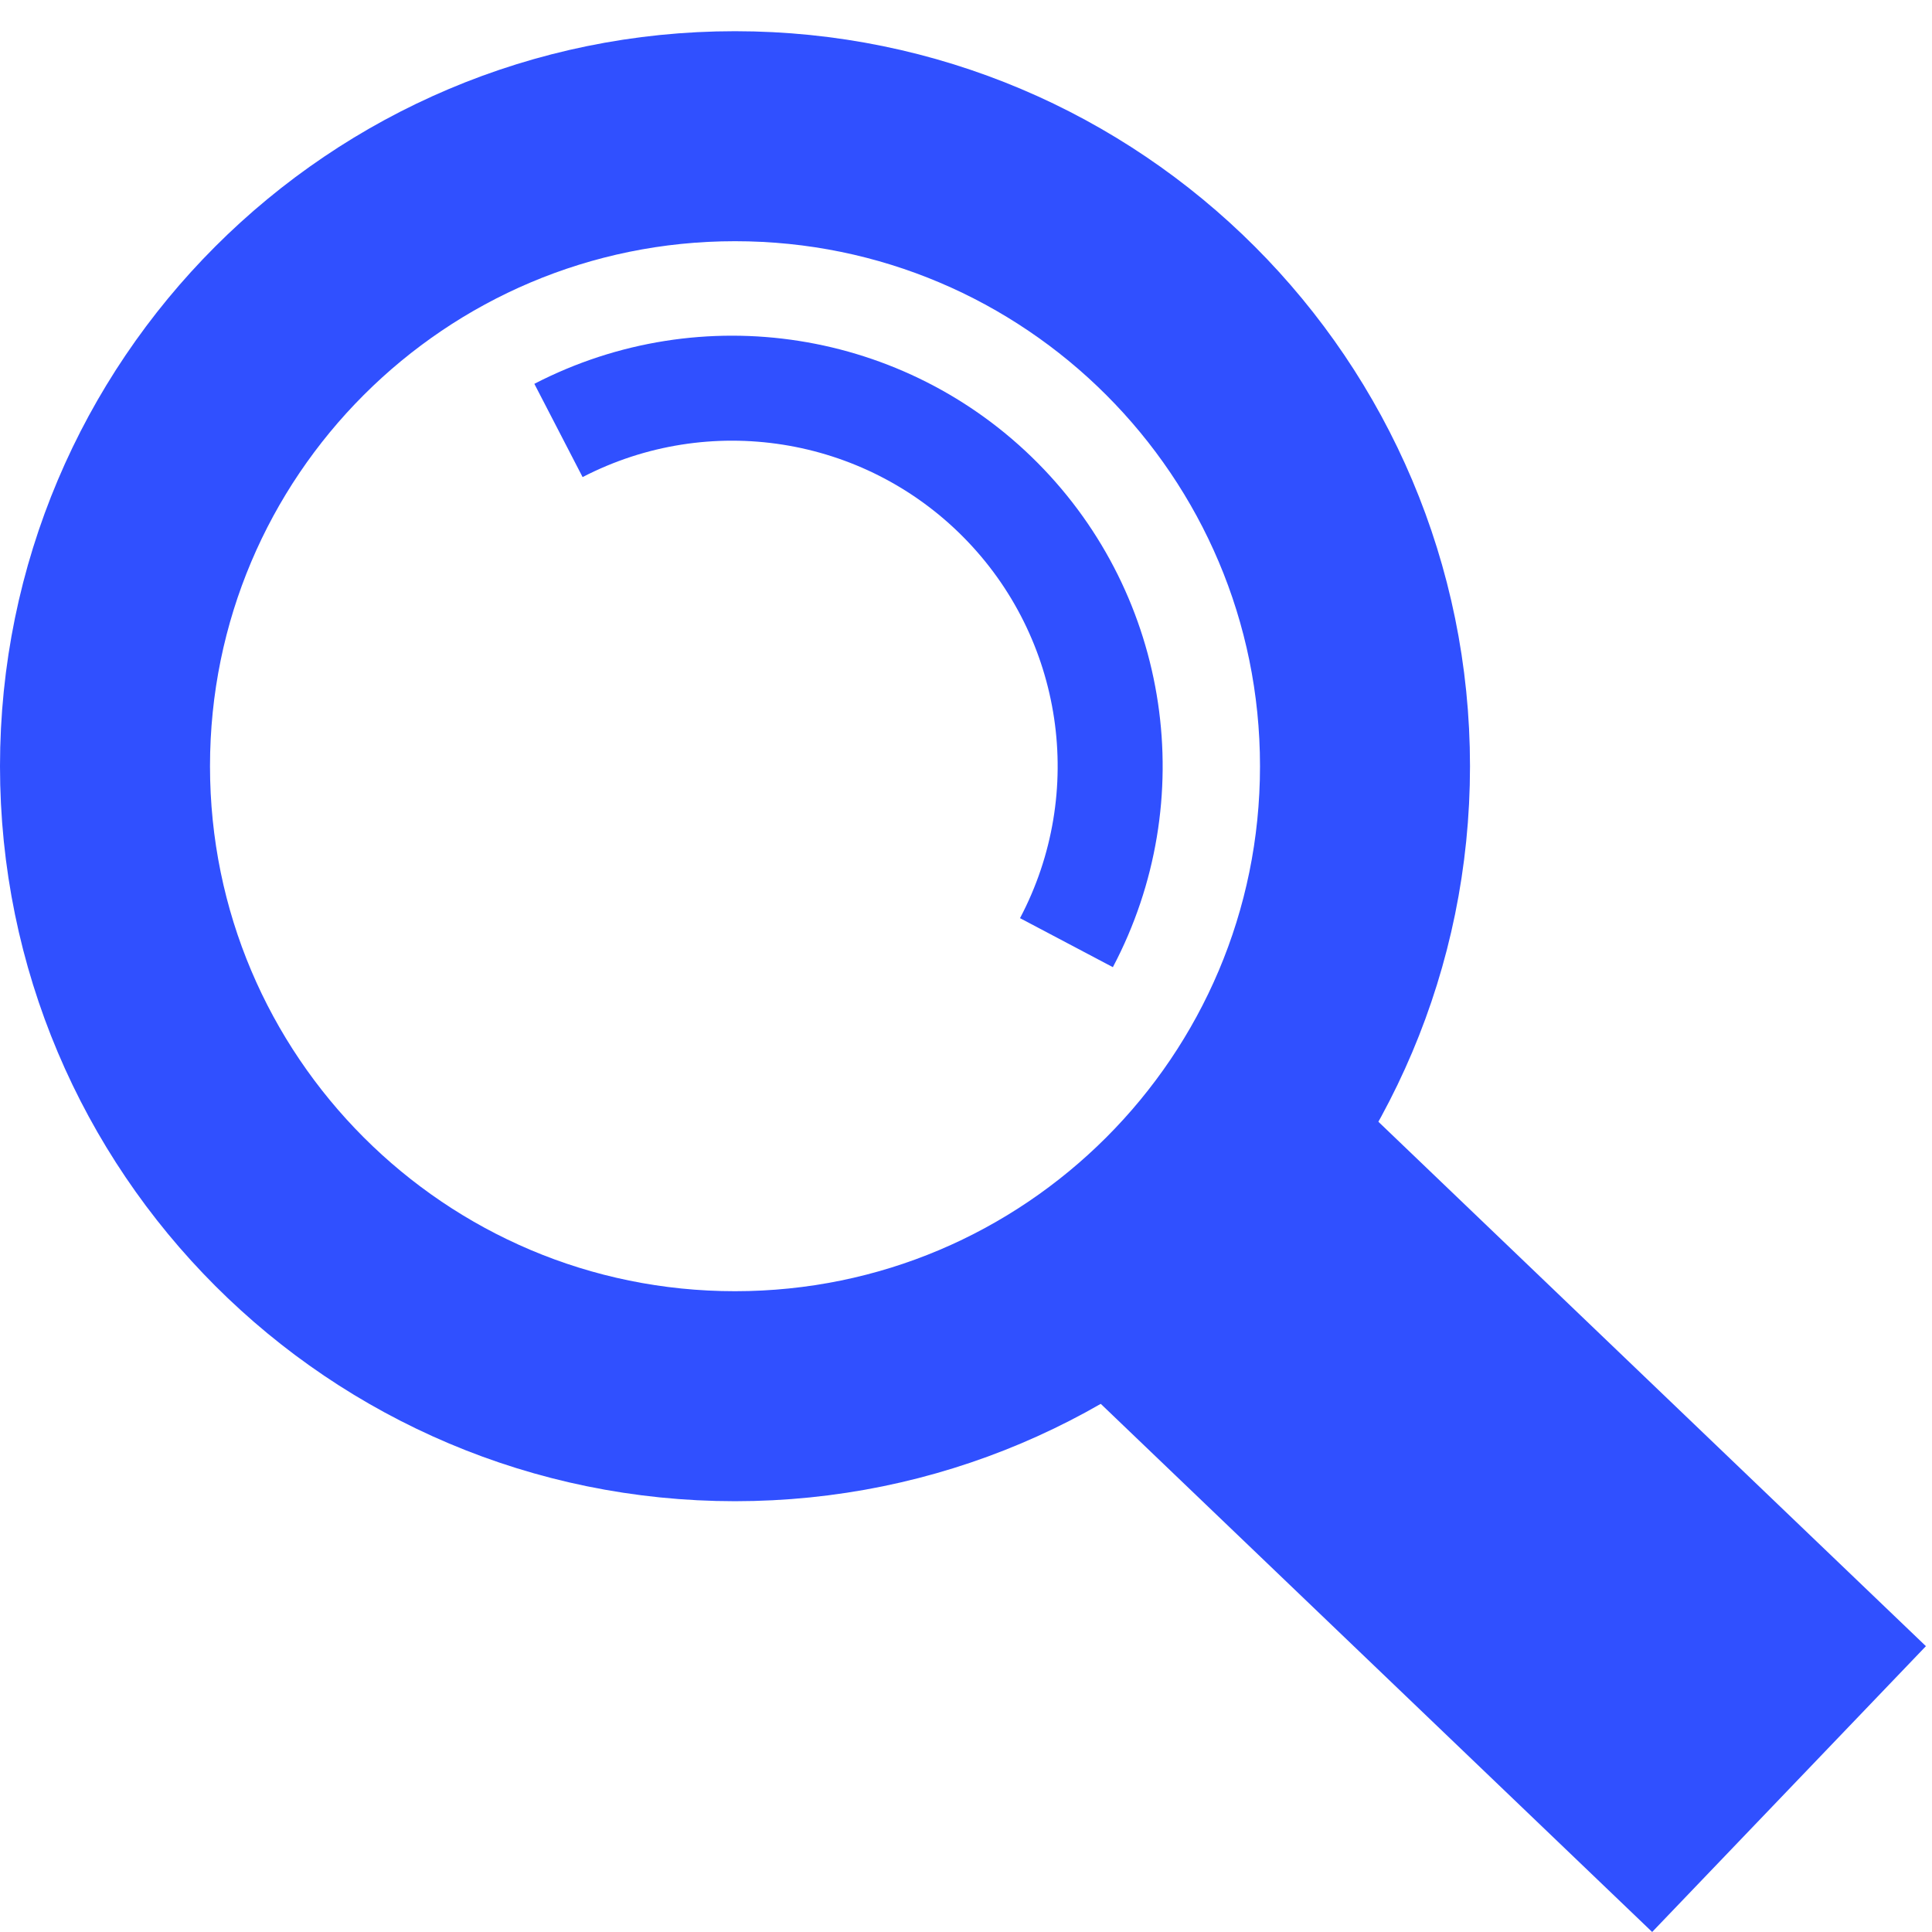
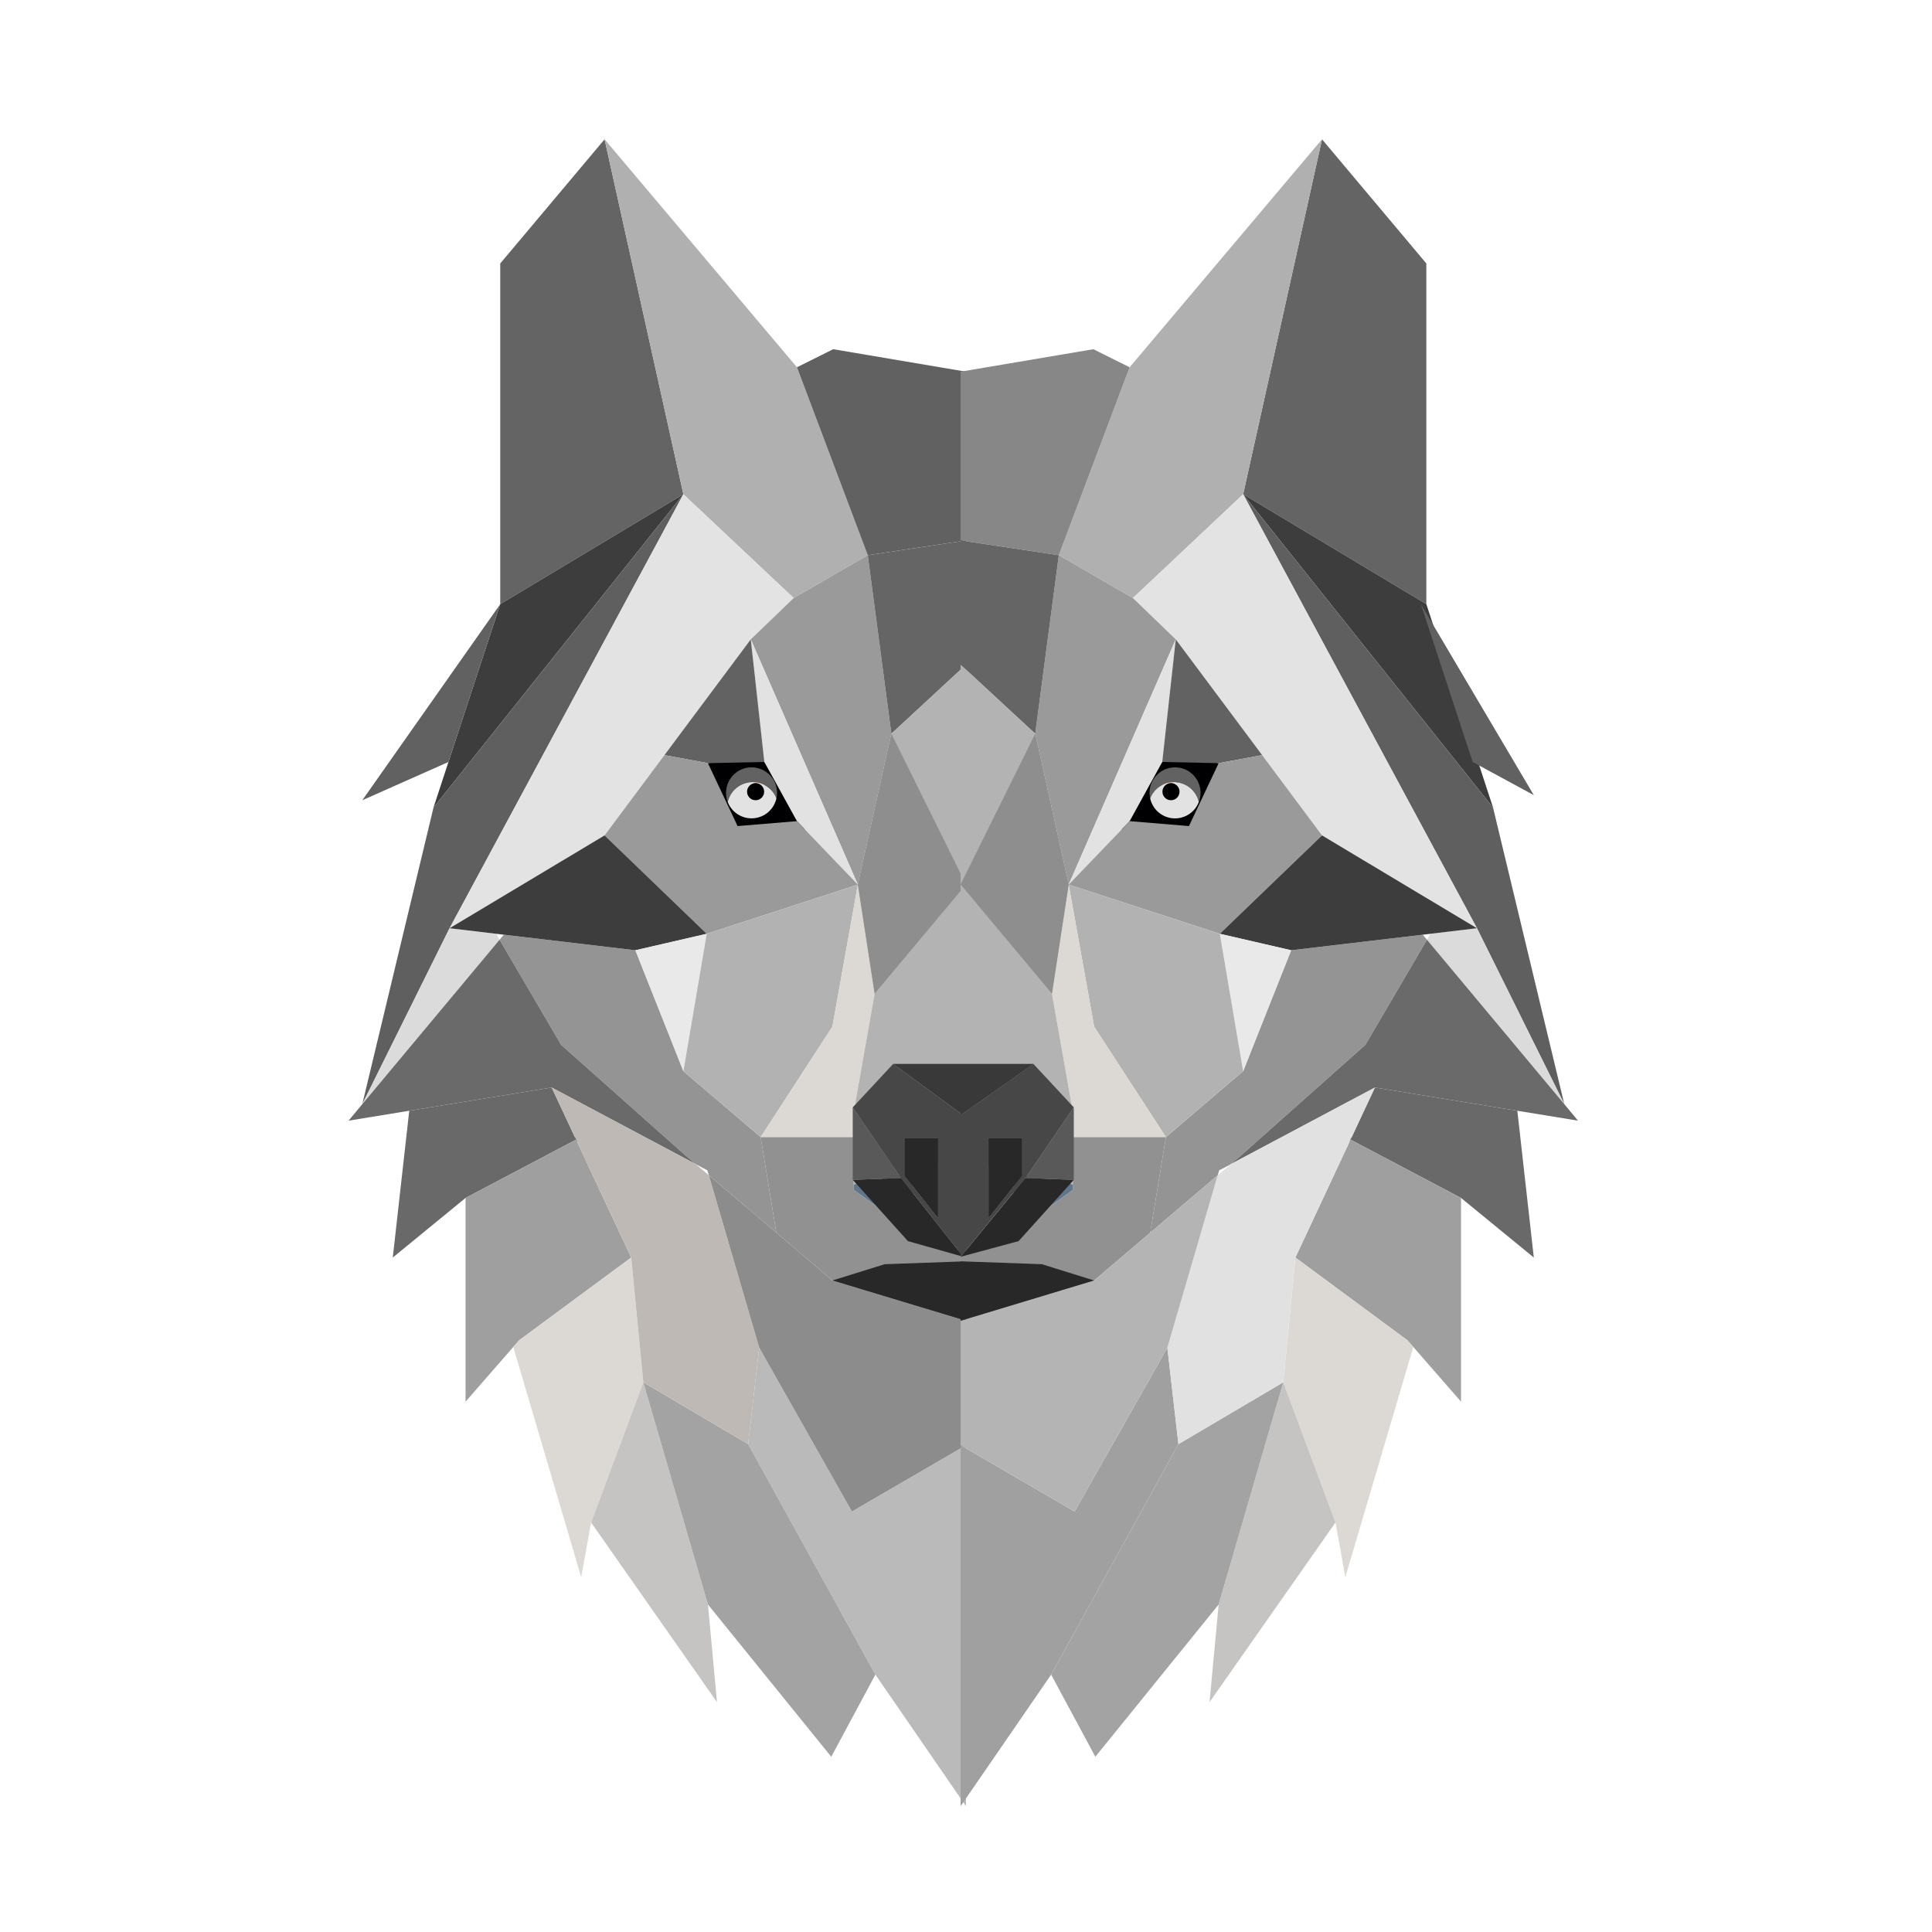
- <svg xmlns="http://www.w3.org/2000/svg" width="92mm" height="92mm" viewBox="0 0 92 92">
-   <g transform="translate(-40.921 -17.417)">
-     <circle cx="75.921" cy="53.903" r="30" style="fill:none;fill-opacity:1;stroke:#3050ff;stroke-width:10;stroke-miterlimit:4;stroke-dasharray:none;stroke-opacity:1" />
-     <path d="M67.515 37.915a18 18 0 0 1 21.051 3.313 18 18 0 0 1 3.138 21.078" style="fill:none;fill-opacity:1;stroke:#3050ff;stroke-width:5;stroke-miterlimit:4;stroke-dasharray:none;stroke-opacity:1" />
-     <rect width="18.846" height="39.963" x="3.706" y="122.09" ry="0" style="opacity:1;fill:#3050ff;fill-opacity:1;stroke:none;stroke-width:8;stroke-miterlimit:4;stroke-dasharray:none;stroke-opacity:1" transform="rotate(-46.235)" />
+ <svg xmlns="http://www.w3.org/2000/svg" viewBox="0 0 400 400">
+   <defs>
+     <style>.cls-1{fill:#000002;}.cls-2{fill:#646464;}.cls-3{fill:#3d3d3d;}.cls-4{fill:#b0b0b0;}.cls-5{fill:#5f5f5f;}.cls-6{fill:#e3e3e3;}.cls-7{fill:#949494;}.cls-8{fill:#dbdbdb;}.cls-9{fill:#696969;}.cls-10{fill:#9f9f9f;}.cls-11{fill:#dcd9d4;}.cls-12,.cls-39{fill:none;}.cls-12{stroke:#020202;stroke-miterlimit:10;}.cls-13{fill:#c5c4c2;}.cls-14{fill:#6a6a6a;}.cls-15{fill:#bababa;}.cls-16{fill:#a3a3a3;}.cls-17{fill:#616161;}.cls-18{fill:#9a9a9a;}.cls-19{fill:#e2e2e2;}.cls-20{fill:#626262;}.cls-21{fill:#e9e9e9;}.cls-22{fill:#b2b2b2;}.cls-23{fill:#656565;}.cls-24{fill:#b3b3b3;}.cls-25{fill:#919191;}.cls-26{fill:#60768b;}.cls-27{fill:#beb9b5;}.cls-28{fill:#8c8c8c;}.cls-29{fill:#ad5f31;}.cls-30{fill:#282828;}.cls-31{fill:#8e8e8e;}.cls-32{fill:#474747;}.cls-33{fill:#393939;}.cls-34{fill:#595959;}.cls-35{fill:#a0a0a0;}.cls-36{fill:#878787;}.cls-37{fill:#e1e1e1;}.cls-38{fill:#b4b4b4;}.cls-39{opacity:0;}</style>
+   </defs>
+   <g id="Layer_2" data-name="Layer 2">
+     <g id="Layer_1-2" data-name="Layer 1">
+       <polygon class="cls-1" points="146.57 158 156.74 156.34 167.24 166.22 166.53 172.41 151.39 172.96 144.06 160.72 146.57 158" />
+       <polygon class="cls-2" points="141.49 102.33 103.57 125.08 103.57 54.55 125.17 28.84 141.49 102.33" />
+       <polygon class="cls-3" points="141.49 102.33 89.75 167.2 103.57 125.08 141.49 102.33" />
+       <polygon class="cls-4" points="179.66 114.95 164.32 123.82 141.49 102.33 125.17 28.84 165 76.04 179.66 114.95" />
+       <polygon class="cls-5" points="141.49 102.33 93.08 192.18 75.01 228.6 89.75 167.2 141.49 102.33" />
+       <polygon class="cls-6" points="164.32 123.82 155.44 132.37 137.56 156.34 125.17 172.96 93.08 192.18 141.49 102.33 164.32 123.82" />
+       <polygon class="cls-7" points="160.74 255.22 146.76 243.32 146.46 242.31 144.09 241.06 144.06 241.03 141.49 238.84 116.18 216.32 103.43 194.56 104.31 193.52 131.55 196.74 141.49 221.78 157.49 235.43 160.74 255.22" />
+       <polygon class="cls-8" points="103.43 194.56 75.01 228.6 93.08 192.18 102.72 193.33 103.43 194.56" />
+       <polygon class="cls-9" points="119.27 235.95 96.39 248.02 81.32 260.36 84.73 229.97 114.22 225.16 119.27 235.95" />
+       <polygon class="cls-10" points="130.68 260.36 107.47 277.5 106.27 278.87 96.39 290.2 96.39 248.02 119.27 235.95 130.68 260.36" />
+       <polygon class="cls-11" points="133.19 286.19 122.38 315.21 120.33 326.54 106.27 278.87 107.47 277.5 130.68 260.36 133.19 286.19" />
+       <line class="cls-12" x1="120.25" y1="235.43" x2="119.27" y2="235.95" />
+       <polygon class="cls-13" points="148.45 352.42 122.38 315.21 133.19 286.19 146.57 332.19 148.45 352.42" />
+       <polygon class="cls-14" points="144.06 241.03 114.22 225.16 84.73 229.97 72.17 232.02 75.01 228.6 103.43 194.56 116.18 216.32 141.49 238.84 144.06 241.03" />
+       <polygon class="cls-15" points="200 299.21 200 373.96 181.24 346.71 154.9 298.99 157.19 279.03 176.38 312.94 200 299.21" />
+       <polygon class="cls-16" points="181.24 346.71 172.1 363.72 146.57 332.19 133.19 286.19 154.9 298.99 181.24 346.71" />
+       <polygon class="cls-17" points="200 76.95 200 111.89 179.66 114.95 165 76.04 172.51 72.3 200 76.95" />
+       <polygon class="cls-18" points="184.55 151.91 177.61 183.15 155.44 132.37 164.32 123.82 179.66 114.95 184.55 151.91" />
+       <polygon class="cls-19" points="177.61 183.15 165 170.01 158.25 157.76 155.44 132.37 177.61 183.15" />
+       <polygon class="cls-20" points="158.25 157.76 146.57 158 137.56 156.34 155.44 132.37 158.25 157.76" />
+       <polygon class="cls-18" points="177.61 183.15 146.32 193.33 125.17 172.96 137.56 156.34 146.57 158 152.71 171.03 165 170.01 177.61 183.15" />
+       <polygon class="cls-3" points="146.32 193.33 131.55 196.74 104.31 193.52 102.72 193.33 93.08 192.18 125.17 172.96 146.32 193.33" />
+       <polygon class="cls-21" points="146.32 193.33 141.49 221.78 131.55 196.74 146.32 193.33" />
+       <polygon class="cls-22" points="177.61 183.15 172.34 212.55 157.49 235.43 141.49 221.78 146.32 193.33 177.61 183.15" />
+       <polygon class="cls-11" points="181.08 205.73 177.04 228.6 176.77 230.13 176.77 235.43 157.49 235.43 172.34 212.55 177.61 183.15 181.08 205.73" />
+       <polygon class="cls-23" points="200 111.89 200 137.62 184.55 151.91 179.66 114.95 200 111.89" />
+       <polygon class="cls-24" points="200 137.62 200 223.36 186.9 223.36 177.04 228.6 181.08 205.73 177.61 183.15 184.55 151.91 200 137.62" />
+       <polygon class="cls-25" points="200 259.07 200 273.46 172.34 265.11 160.74 255.22 157.49 235.43 176.77 235.43 176.77 246.35 192.7 257.84 200 259.07" />
+       <polygon class="cls-26" points="189.57 250.34 192.7 257.84 176.77 246.35 176.77 245.21 188.38 242.89 189.57 250.34" />
+       <polygon class="cls-22" points="200 223.36 200 239.58 188.38 242.89 176.77 245.21 176.77 230.13 177.04 228.6 186.9 223.36 200 223.36" />
+       <polygon class="cls-27" points="157.19 279.03 154.9 298.99 133.19 286.19 130.68 260.36 119.27 235.95 114.22 225.16 144.06 241.03 144.09 241.06 146.76 243.32 157.19 279.03" />
+       <polygon class="cls-28" points="200 273.46 200 299.21 176.38 312.94 157.19 279.03 146.76 243.32 160.74 255.22 172.34 265.11 200 273.46" />
+       <path class="cls-29" d="M158.43,163.12a1.69,1.69,0,1,1-1.69-1.69A1.69,1.69,0,0,1,158.43,163.12Z" />
+       <path class="cls-29" d="M158.43,163.12a1.69,1.69,0,1,1-1.69-1.69A1.69,1.69,0,0,1,158.43,163.12Z" />
+       <path class="cls-20" d="M160.88,164.15a4.89,4.89,0,0,1-.13,1.15,5.28,5.28,0,0,0-10.08.75,5.21,5.21,0,0,1-.35-1.9,5.28,5.28,0,0,1,10.56,0Z" />
+       <path class="cls-19" d="M155.83,161.93a5.29,5.29,0,0,0-5.16,4.12,5.28,5.28,0,0,0,10.08-.75A5.28,5.28,0,0,0,155.83,161.93Zm.61,2.7a1.25,1.25,0,1,1,1.25-1.24A1.24,1.24,0,0,1,156.44,164.63Z" />
+       <path class="cls-1" d="M158.21,163.91a1.77,1.77,0,1,1-1.77-1.77A1.77,1.77,0,0,1,158.21,163.91Z" />
+       <polygon class="cls-30" points="200 273.46 172.34 265.11 183.17 261.74 200 261.14 200 273.46" />
+       <polygon class="cls-31" points="184.55 151.91 200 183.11 181.08 205.73 177.61 183.15 184.55 151.91" />
+       <polygon class="cls-30" points="199.44 260.2 187.98 256.96 176.55 244.27 186.57 243.91 199.44 260.2" />
+       <path class="cls-32" d="M184.92,220.27l-8.37,9,10,14.65,12.87,16.29V230.91Zm9.27,31.88-6.9-8.76v-7.72h6.9Z" />
+       <polygon class="cls-30" points="187.29 235.67 194.19 235.67 194.19 252.15 187.29 243.39 187.29 235.67" />
+       <polygon class="cls-33" points="199.44 220.27 199.44 230.91 184.92 220.27 199.44 220.27" />
+       <polygon class="cls-34" points="186.57 243.91 176.55 244.27 176.55 229.26 186.57 243.91" />
+       <polygon class="cls-30" points="194.19 235.67 194.19 252.15 187.29 243.39 187.29 235.67 194.19 235.67" />
+       <polygon class="cls-1" points="252.31 158 242.13 156.34 231.64 166.22 232.35 172.41 247.49 172.96 254.82 160.72 252.31 158" />
+       <polygon class="cls-2" points="257.38 102.33 295.31 125.08 295.31 54.55 273.71 28.84 257.38 102.33" />
+       <polygon class="cls-3" points="257.38 102.33 309.12 167.2 295.31 125.08 257.38 102.33" />
+       <polygon class="cls-4" points="219.22 114.95 234.56 123.82 257.38 102.33 273.71 28.84 233.88 76.04 219.22 114.95" />
+       <polygon class="cls-5" points="257.38 102.33 305.79 192.18 323.87 228.6 309.12 167.2 257.38 102.33" />
+       <polygon class="cls-6" points="234.56 123.82 243.43 132.37 261.32 156.34 273.71 172.96 305.79 192.18 257.38 102.33 234.56 123.82" />
+       <polygon class="cls-7" points="238.14 255.22 252.12 243.32 252.42 242.31 254.79 241.06 254.82 241.03 257.38 238.84 282.69 216.32 295.44 194.56 294.57 193.52 267.32 196.74 257.38 221.78 241.39 235.43 238.14 255.22" />
+       <polygon class="cls-8" points="295.44 194.56 323.87 228.6 305.79 192.18 296.15 193.33 295.44 194.56" />
+       <polygon class="cls-9" points="279.61 235.95 302.49 248.02 317.56 260.36 314.15 229.97 284.66 225.16 279.61 235.95" />
+       <polygon class="cls-10" points="268.2 260.36 291.4 277.5 292.61 278.87 302.49 290.2 302.49 248.02 279.61 235.95 268.2 260.36" />
+       <polygon class="cls-11" points="265.69 286.19 276.5 315.21 278.54 326.54 292.61 278.87 291.4 277.5 268.2 260.36 265.69 286.19" />
+       <line class="cls-12" x1="279.61" y1="235.95" x2="278.63" y2="235.43" />
+       <polygon class="cls-13" points="250.42 352.42 276.5 315.21 265.69 286.19 252.31 332.19 250.42 352.42" />
+       <polygon class="cls-14" points="254.82 241.03 284.66 225.16 314.15 229.97 326.7 232.02 323.87 228.6 295.44 194.56 282.69 216.32 257.38 238.84 254.82 241.03" />
+       <polygon class="cls-35" points="198.88 299.21 198.88 373.96 217.63 346.71 243.98 298.99 241.69 279.03 222.49 312.94 198.88 299.21" />
+       <polygon class="cls-16" points="217.63 346.71 226.78 363.72 252.31 332.19 265.69 286.19 243.98 298.99 217.63 346.71" />
+       <polygon class="cls-36" points="198.88 76.95 198.88 111.89 219.22 114.95 233.88 76.04 226.37 72.3 198.88 76.95" />
+       <polygon class="cls-18" points="214.33 151.91 221.26 183.15 243.43 132.37 234.56 123.82 219.22 114.95 214.33 151.91" />
+       <polygon class="cls-19" points="221.26 183.15 233.88 170.01 240.63 157.76 243.43 132.37 221.26 183.15" />
+       <polygon class="cls-20" points="240.63 157.76 252.31 158 261.32 156.34 243.43 132.37 240.63 157.76" />
+       <polygon class="cls-18" points="221.26 183.15 252.55 193.33 273.71 172.96 261.32 156.34 252.31 158 246.16 171.03 233.88 170.01 221.26 183.15" />
+       <polygon class="cls-3" points="252.55 193.33 267.32 196.74 294.57 193.52 296.15 193.33 305.79 192.18 273.71 172.96 252.55 193.33" />
+       <polygon class="cls-21" points="252.55 193.33 257.38 221.78 267.32 196.74 252.55 193.33" />
+       <polygon class="cls-22" points="221.26 183.15 226.53 212.55 241.39 235.43 257.38 221.78 252.55 193.33 221.26 183.15" />
+       <polygon class="cls-11" points="217.8 205.73 221.84 228.6 222.11 230.13 222.11 235.43 241.39 235.43 226.53 212.55 221.26 183.15 217.8 205.73" />
+       <polygon class="cls-23" points="198.88 111.89 198.88 137.62 214.33 151.91 219.22 114.95 198.88 111.89" />
+       <polygon class="cls-24" points="198.88 137.62 198.88 223.36 211.98 223.36 221.84 228.6 217.8 205.73 221.26 183.15 214.33 151.91 198.88 137.62" />
+       <polygon class="cls-25" points="198.88 259.07 198.88 273.46 226.53 265.11 238.14 255.22 241.39 235.43 222.11 235.43 222.11 246.35 206.18 257.84 198.88 259.07" />
+       <polygon class="cls-26" points="209.31 250.34 206.18 257.84 222.11 246.35 222.11 245.21 210.49 242.89 209.31 250.34" />
+       <polygon class="cls-22" points="198.88 223.36 198.88 239.58 210.49 242.89 222.11 245.21 222.11 230.13 221.84 228.6 211.98 223.36 198.88 223.36" />
+       <polygon class="cls-37" points="241.69 279.03 243.98 298.99 265.69 286.19 268.2 260.36 279.61 235.95 284.66 225.16 254.82 241.03 254.79 241.06 252.12 243.32 241.69 279.03" />
+       <polygon class="cls-38" points="198.88 273.46 198.88 299.21 222.49 312.94 241.69 279.03 252.12 243.32 238.14 255.22 226.53 265.11 198.88 273.46" />
+       <path class="cls-29" d="M240.45,163.12a1.69,1.69,0,1,0,1.69-1.69A1.69,1.69,0,0,0,240.45,163.12Z" />
+       <path class="cls-29" d="M240.45,163.12a1.69,1.69,0,1,0,1.69-1.69A1.69,1.69,0,0,0,240.45,163.12Z" />
+       <path class="cls-20" d="M238,164.15a4.89,4.89,0,0,0,.13,1.15,5.28,5.28,0,0,1,10.07.75,5.22,5.22,0,0,0,.36-1.9,5.28,5.28,0,0,0-10.56,0Z" />
+       <path class="cls-19" d="M238.13,165.3a5.27,5.27,0,0,0,10.07.75,5.28,5.28,0,0,0-10.07-.75Zm3.06-1.91a1.25,1.25,0,1,1,1.25,1.24A1.25,1.25,0,0,1,241.19,163.39Z" />
+       <path class="cls-1" d="M240.67,163.91a1.77,1.77,0,1,0,1.77-1.77A1.77,1.77,0,0,0,240.67,163.91Z" />
+       <polygon class="cls-30" points="198.88 273.46 226.53 265.11 215.71 261.74 198.88 261.14 198.88 273.46" />
+       <polygon class="cls-31" points="214.33 151.91 198.88 183.11 217.8 205.73 221.26 183.15 214.33 151.91" />
+       <polygon class="cls-30" points="198.88 260.2 210.89 256.96 222.32 244.27 212.31 243.91 198.88 260.2" />
+       <path class="cls-32" d="M198.88,230.91V260.2l13.43-16.29,10-14.65-8.37-9Zm5.81,4.76h6.9v7.72l-6.9,8.76Z" />
+       <polygon class="cls-30" points="211.59 235.67 204.69 235.67 204.69 252.15 211.59 243.39 211.59 235.67" />
+       <polygon class="cls-33" points="198.88 220.27 198.88 230.91 213.96 220.27 198.88 220.27" />
+       <polygon class="cls-34" points="212.31 243.91 222.32 244.27 222.32 229.26 212.31 243.91" />
+       <polygon class="cls-30" points="204.69 235.67 204.69 252.15 211.59 243.39 211.59 235.67 204.69 235.67" />
+       <polygon class="cls-17" points="103.57 125.08 75.01 165.68 92.85 157.76 103.57 125.08" />
+       <polygon class="cls-17" points="294.18 125.08 317.56 164.63 304.9 157.76 294.18 125.08" />
+       <rect class="cls-39" width="400" height="400" />
+     </g>
  </g>
</svg>
